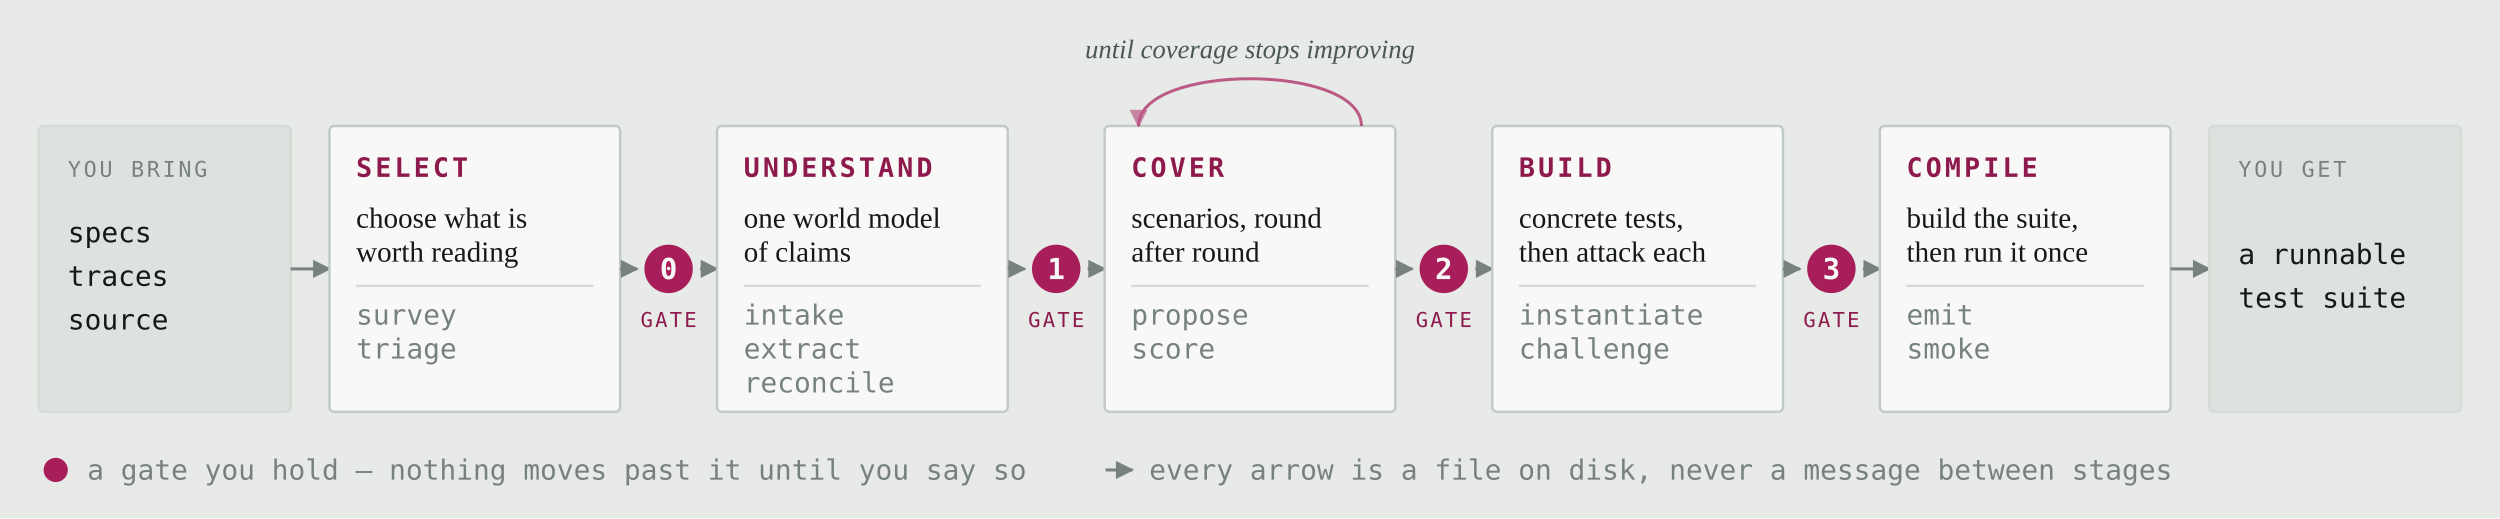
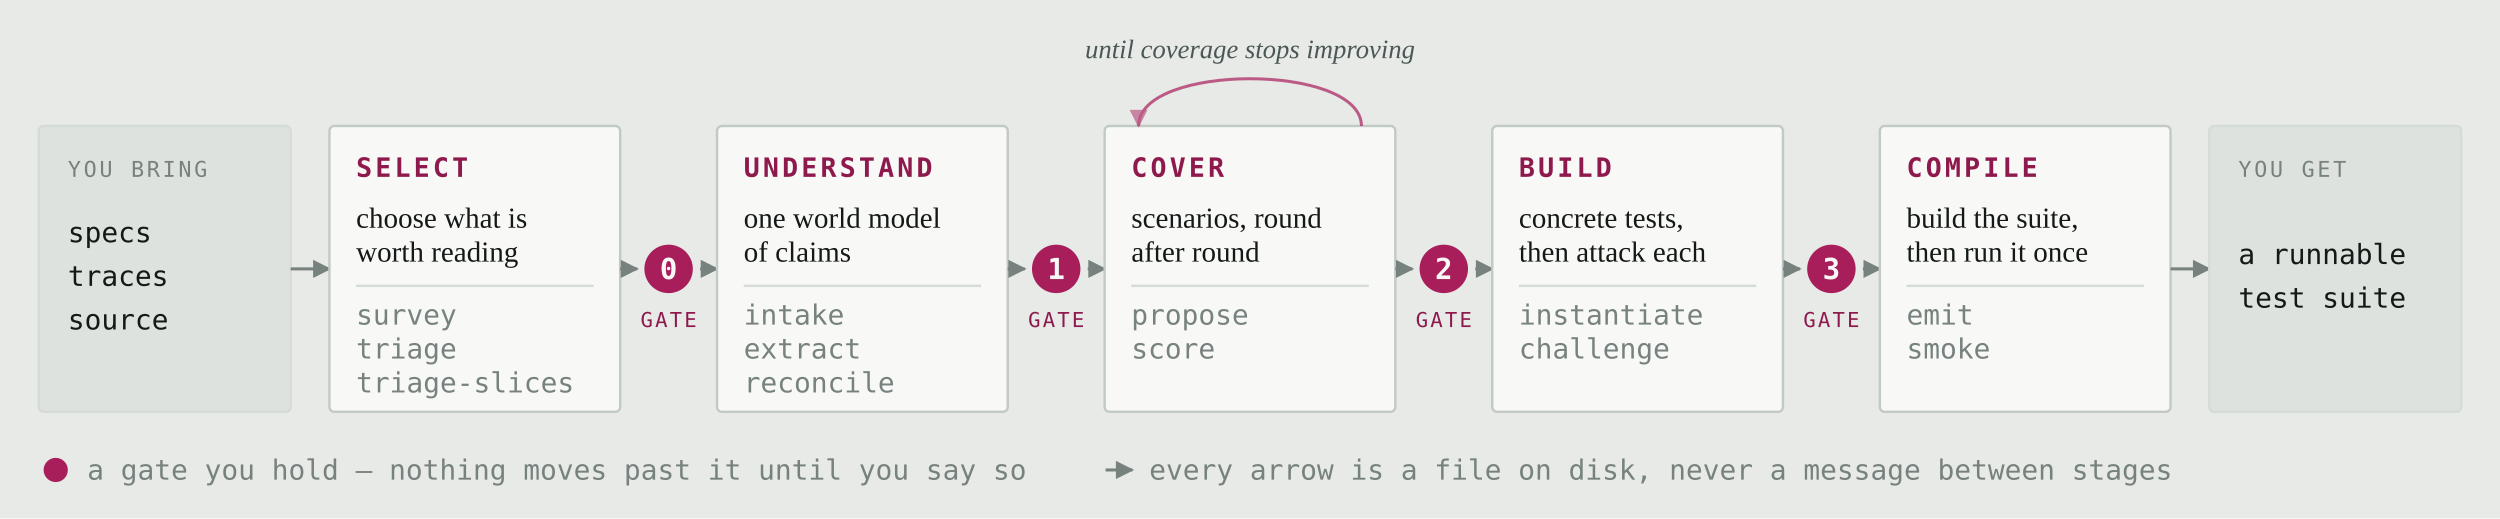
<svg xmlns="http://www.w3.org/2000/svg" viewBox="0 0 1032 214" width="1032" height="214" role="img" aria-labelledby="t d">
  <style>
  .bg{fill:#E7EAE7}
  .plate{fill:#DEE2DE;stroke:#D5DBD6;stroke-width:1}
  .box{fill:#F8F9F7;stroke:#C2CAC5;stroke-width:1}
  .hair{stroke:#D5DBD6;stroke-width:1}
  .verb{font-family:ui-monospace,"SF Mono","JetBrains Mono","IBM Plex Mono",Menlo,Consolas,monospace;font-weight:600;fill:#8E1A4D;letter-spacing:1.3px}
  .note{font-family:Charter,"Iowan Old Style","Source Serif 4",Georgia,"Times New Roman",serif;fill:#141917}
  .stage{font-family:ui-monospace,"SF Mono","JetBrains Mono","IBM Plex Mono",Menlo,Consolas,monospace;fill:#77827E}
  .plabel{font-family:ui-monospace,"SF Mono","JetBrains Mono","IBM Plex Mono",Menlo,Consolas,monospace;fill:#77827E;letter-spacing:1.1px}
  .pitem{font-family:ui-monospace,"SF Mono","JetBrains Mono","IBM Plex Mono",Menlo,Consolas,monospace;fill:#141917}
  .edge{stroke:#77827E;stroke-width:1.25;fill:none}
  .ar{fill:#77827E}
  .gate{fill:#A81E5B}
  .gnum{font-family:ui-monospace,"SF Mono","JetBrains Mono","IBM Plex Mono",Menlo,Consolas,monospace;font-weight:600;fill:#F8F9F7}
  .glab{font-family:ui-monospace,"SF Mono","JetBrains Mono","IBM Plex Mono",Menlo,Consolas,monospace;fill:#8E1A4D;letter-spacing:.9px}
  .loop{stroke:#A81E5B;stroke-width:1.25;fill:none;opacity:.7}
  .arl{fill:#A81E5B;opacity:.7}
  .looplab{font-family:Charter,"Iowan Old Style","Source Serif 4",Georgia,"Times New Roman",serif;font-style:italic;fill:#4B5754}
  .cap{font-family:ui-monospace,"SF Mono","JetBrains Mono","IBM Plex Mono",Menlo,Consolas,monospace;fill:#77827E}
</style>
  <defs>
    <marker id="ar" viewBox="0 0 10 10" refX="9" refY="5" markerWidth="6" markerHeight="6" orient="auto-start-reverse">
      <path d="M0 0 L10 5 L0 10 z" class="ar" />
    </marker>
    <marker id="arl" viewBox="0 0 10 10" refX="9" refY="5" markerWidth="6" markerHeight="6" orient="auto-start-reverse">
      <path d="M0 0 L10 5 L0 10 z" class="arl" />
    </marker>
  </defs>
  <rect width="1032" height="214" class="bg" />
  <rect x="16" y="52" width="104" height="118" rx="2" class="plate" />
  <text x="28.0" y="73.0" class="plabel" font-size="9" text-anchor="start">YOU BRING</text>
  <text x="28.0" y="100.0" class="pitem" font-size="11.5" text-anchor="start">specs</text>
  <text x="28.0" y="118.0" class="pitem" font-size="11.5" text-anchor="start">traces</text>
  <text x="28.0" y="136.0" class="pitem" font-size="11.5" text-anchor="start">source</text>
  <line x1="120" y1="111.0" x2="136" y2="111.0" class="edge" marker-end="url(#ar)" />
  <rect x="136" y="52" width="120" height="118" rx="2" class="box" />
  <text x="147.0" y="73.0" class="verb" font-size="11" text-anchor="start">SELECT</text>
  <text x="147.0" y="94.0" class="note" font-size="12" text-anchor="start">choose what is</text>
  <text x="147.0" y="108.0" class="note" font-size="12" text-anchor="start">worth reading</text>
  <line x1="147" y1="118" x2="245" y2="118" class="hair" />
  <text x="147.0" y="134.0" class="stage" font-size="11.5" text-anchor="start">survey</text>
  <text x="147.0" y="148.0" class="stage" font-size="11.5" text-anchor="start">triage</text>
+   <text x="147.0" y="162.0" class="stage" font-size="11.5" text-anchor="start">triage-slices</text>
  <line x1="256" y1="111.0" x2="263.0" y2="111.0" class="edge" marker-end="url(#ar)" />
  <circle cx="276.0" cy="111.0" r="10" class="gate" />
  <text x="276.0" y="115.2" class="gnum" font-size="12" text-anchor="middle">0</text>
  <text x="276.0" y="135.0" class="glab" font-size="8.5" text-anchor="middle">GATE</text>
  <line x1="289.0" y1="111.0" x2="296" y2="111.0" class="edge" marker-end="url(#ar)" />
  <rect x="296" y="52" width="120" height="118" rx="2" class="box" />
  <text x="307.0" y="73.0" class="verb" font-size="11" text-anchor="start">UNDERSTAND</text>
  <text x="307.0" y="94.0" class="note" font-size="12" text-anchor="start">one world model</text>
  <text x="307.0" y="108.0" class="note" font-size="12" text-anchor="start">of claims</text>
  <line x1="307" y1="118" x2="405" y2="118" class="hair" />
  <text x="307.0" y="134.0" class="stage" font-size="11.5" text-anchor="start">intake</text>
  <text x="307.0" y="148.0" class="stage" font-size="11.5" text-anchor="start">extract</text>
  <text x="307.0" y="162.0" class="stage" font-size="11.5" text-anchor="start">reconcile</text>
  <line x1="416" y1="111.0" x2="423.0" y2="111.0" class="edge" marker-end="url(#ar)" />
  <circle cx="436.0" cy="111.0" r="10" class="gate" />
  <text x="436.0" y="115.2" class="gnum" font-size="12" text-anchor="middle">1</text>
  <text x="436.0" y="135.0" class="glab" font-size="8.5" text-anchor="middle">GATE</text>
  <line x1="449.0" y1="111.0" x2="456" y2="111.0" class="edge" marker-end="url(#ar)" />
  <rect x="456" y="52" width="120" height="118" rx="2" class="box" />
  <text x="467.0" y="73.0" class="verb" font-size="11" text-anchor="start">COVER</text>
  <text x="467.0" y="94.0" class="note" font-size="12" text-anchor="start">scenarios, round</text>
  <text x="467.0" y="108.0" class="note" font-size="12" text-anchor="start">after round</text>
  <line x1="467" y1="118" x2="565" y2="118" class="hair" />
  <text x="467.0" y="134.0" class="stage" font-size="11.5" text-anchor="start">propose</text>
  <text x="467.0" y="148.0" class="stage" font-size="11.5" text-anchor="start">score</text>
  <path d="M562 52 C 562 26, 470 26, 470 52" class="loop" marker-end="url(#arl)" />
  <text x="516.0" y="24.0" class="looplab" font-size="11" text-anchor="middle">until coverage stops improving</text>
  <line x1="576" y1="111.0" x2="583.0" y2="111.0" class="edge" marker-end="url(#ar)" />
  <circle cx="596.0" cy="111.0" r="10" class="gate" />
  <text x="596.0" y="115.2" class="gnum" font-size="12" text-anchor="middle">2</text>
  <text x="596.0" y="135.0" class="glab" font-size="8.5" text-anchor="middle">GATE</text>
  <line x1="609.0" y1="111.0" x2="616" y2="111.0" class="edge" marker-end="url(#ar)" />
  <rect x="616" y="52" width="120" height="118" rx="2" class="box" />
  <text x="627.0" y="73.0" class="verb" font-size="11" text-anchor="start">BUILD</text>
  <text x="627.0" y="94.0" class="note" font-size="12" text-anchor="start">concrete tests,</text>
  <text x="627.0" y="108.0" class="note" font-size="12" text-anchor="start">then attack each</text>
  <line x1="627" y1="118" x2="725" y2="118" class="hair" />
  <text x="627.0" y="134.0" class="stage" font-size="11.5" text-anchor="start">instantiate</text>
  <text x="627.0" y="148.0" class="stage" font-size="11.5" text-anchor="start">challenge</text>
  <line x1="736" y1="111.0" x2="743.0" y2="111.0" class="edge" marker-end="url(#ar)" />
  <circle cx="756.0" cy="111.0" r="10" class="gate" />
  <text x="756.0" y="115.2" class="gnum" font-size="12" text-anchor="middle">3</text>
  <text x="756.0" y="135.0" class="glab" font-size="8.5" text-anchor="middle">GATE</text>
  <line x1="769.0" y1="111.0" x2="776" y2="111.0" class="edge" marker-end="url(#ar)" />
  <rect x="776" y="52" width="120" height="118" rx="2" class="box" />
  <text x="787.0" y="73.0" class="verb" font-size="11" text-anchor="start">COMPILE</text>
  <text x="787.0" y="94.0" class="note" font-size="12" text-anchor="start">build the suite,</text>
  <text x="787.0" y="108.0" class="note" font-size="12" text-anchor="start">then run it once</text>
  <line x1="787" y1="118" x2="885" y2="118" class="hair" />
  <text x="787.0" y="134.0" class="stage" font-size="11.5" text-anchor="start">emit</text>
  <text x="787.0" y="148.0" class="stage" font-size="11.5" text-anchor="start">smoke</text>
  <line x1="896" y1="111.0" x2="912" y2="111.0" class="edge" marker-end="url(#ar)" />
  <rect x="912" y="52" width="104" height="118" rx="2" class="plate" />
  <text x="924.0" y="73.0" class="plabel" font-size="9" text-anchor="start">YOU GET</text>
  <text x="924.0" y="109.0" class="pitem" font-size="11.5" text-anchor="start">a runnable</text>
  <text x="924.0" y="127.0" class="pitem" font-size="11.5" text-anchor="start">test suite</text>
  <circle cx="23.0" cy="194" r="5" class="gate" />
  <text x="36.0" y="198.0" class="cap" font-size="11.5" text-anchor="start">a gate you hold — nothing moves past it until you say so</text>
  <line x1="456.4" y1="194" x2="467.4" y2="194" class="edge" marker-end="url(#ar)" />
  <text x="474.4" y="198.0" class="cap" font-size="11.5" text-anchor="start">every arrow is a file on disk, never a message between stages</text>
</svg>
